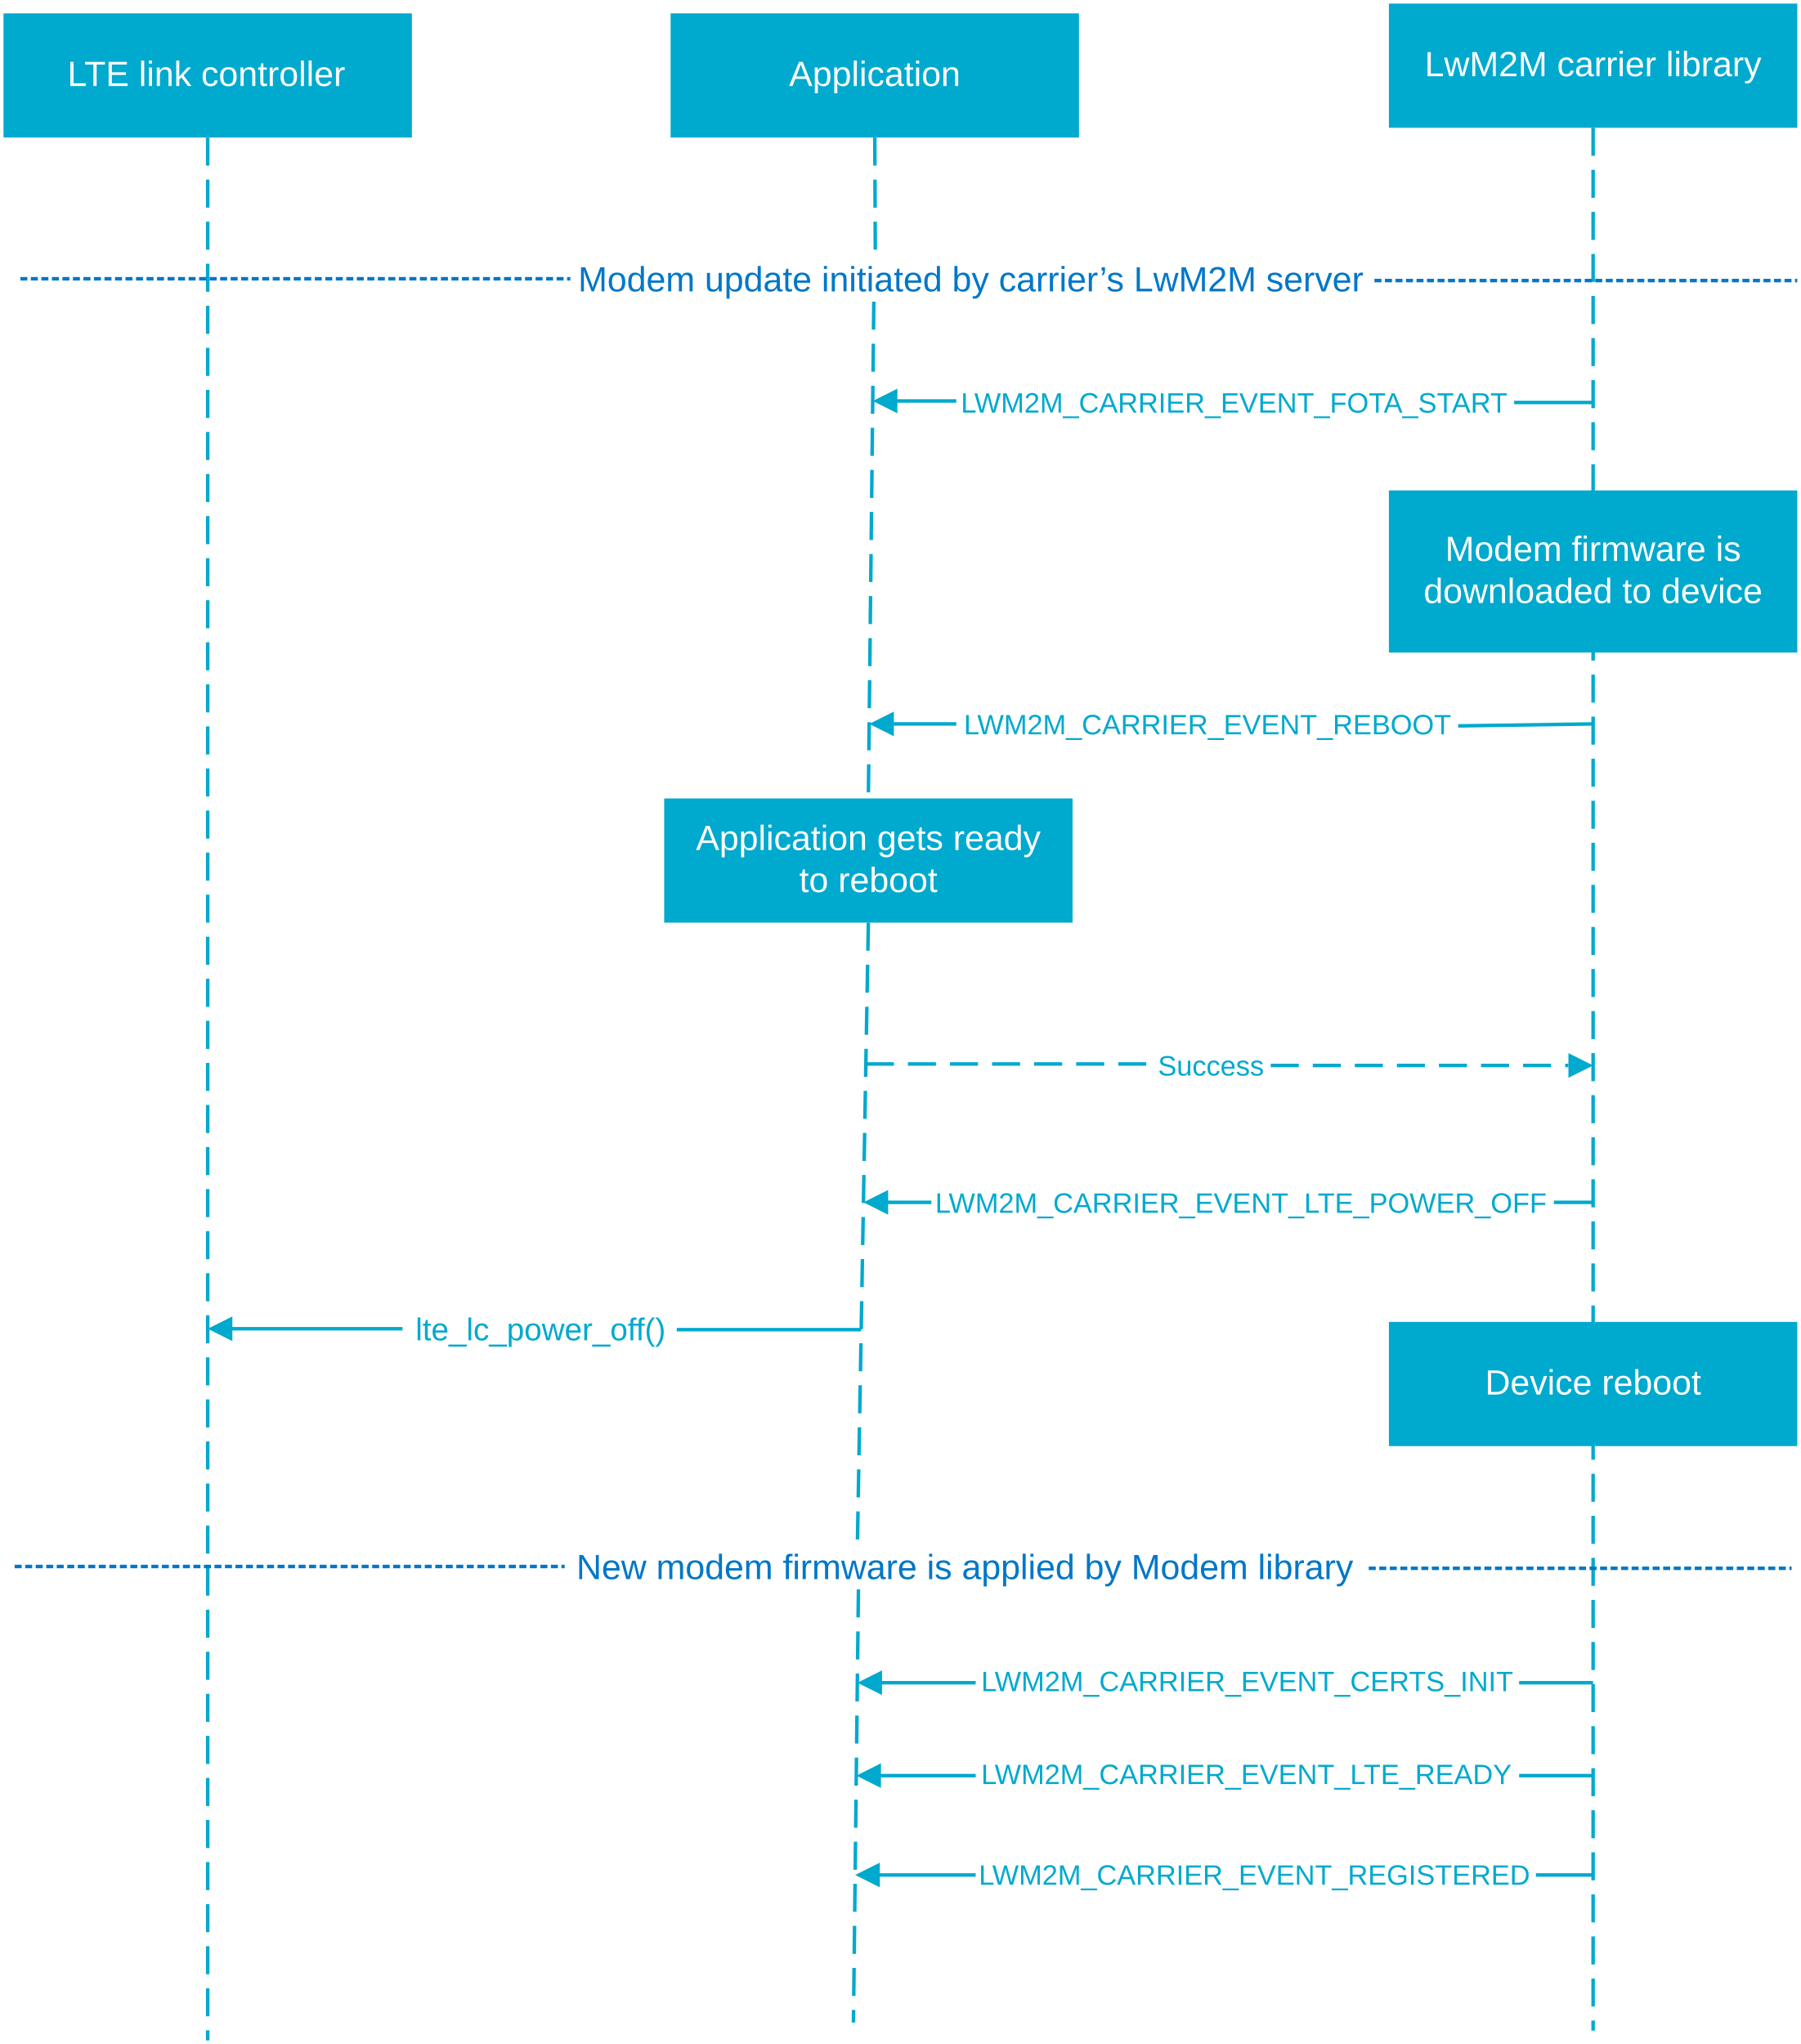
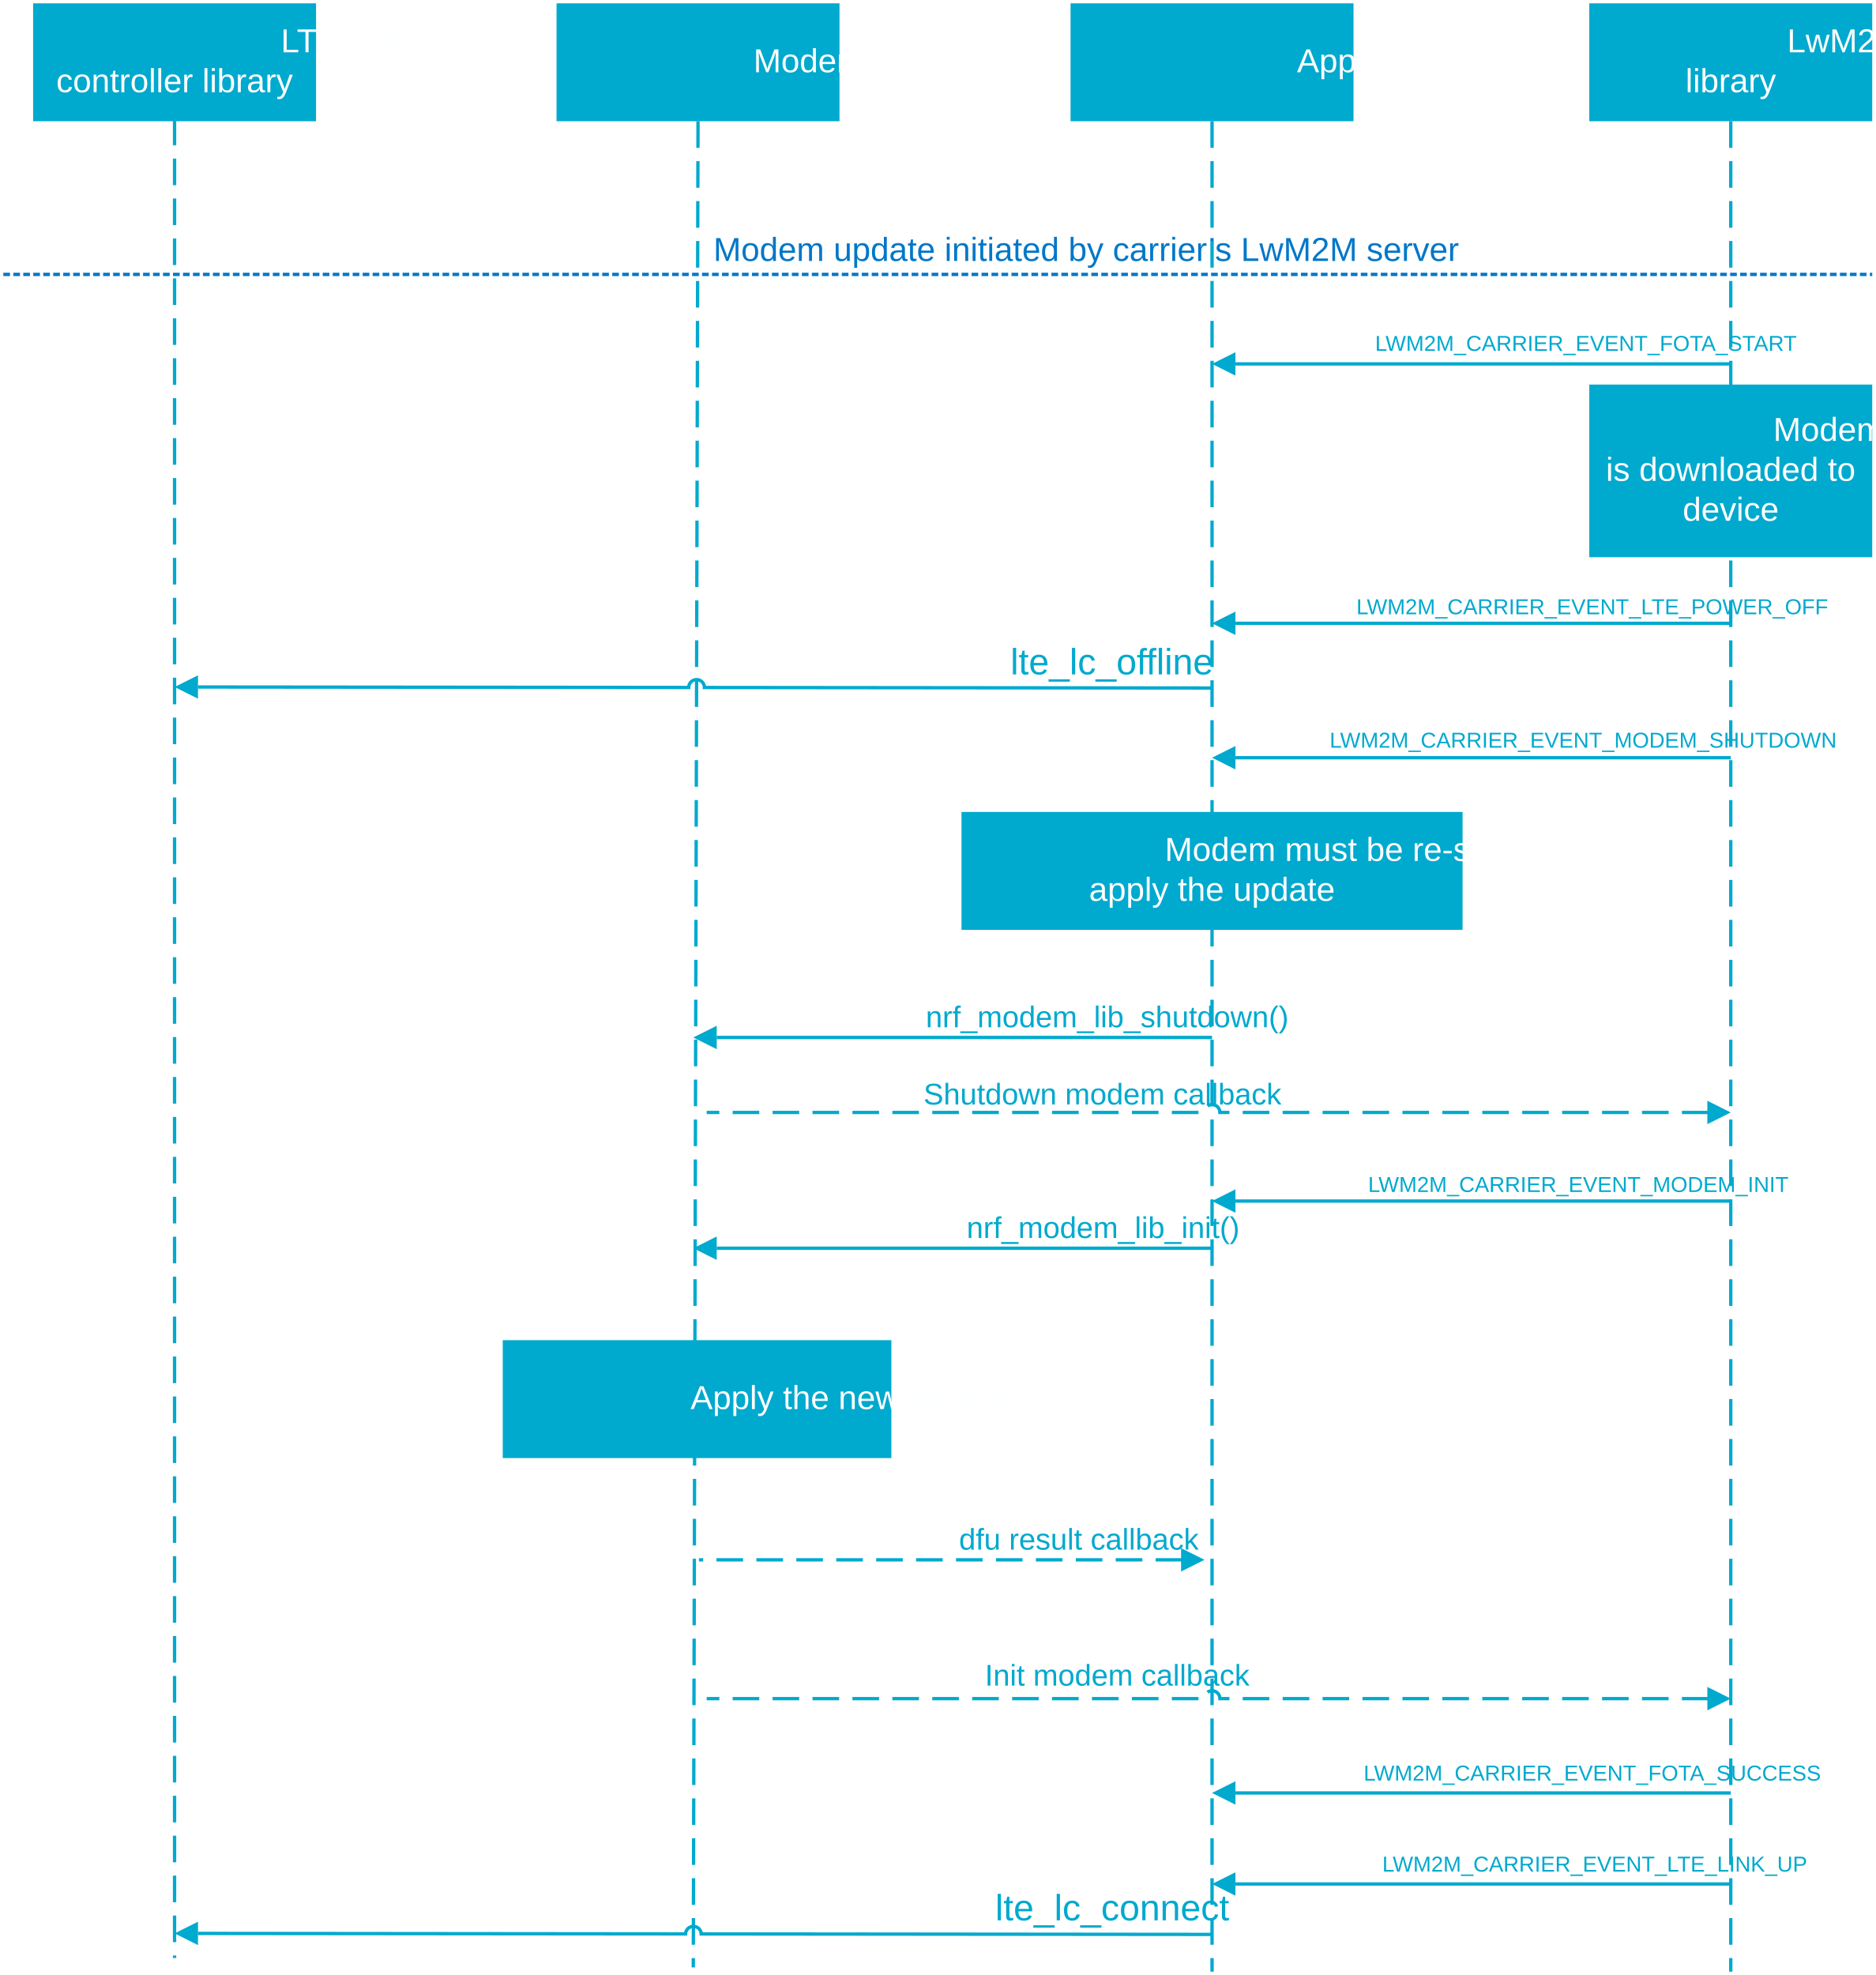
- <svg xmlns="http://www.w3.org/2000/svg" xmlns:xlink="http://www.w3.org/1999/xlink" width="7.136in" height="8.099in" viewBox="0 0 513.803 583.102" xml:space="preserve" color-interpolation-filters="sRGB" class="st14">
+ <svg xmlns="http://www.w3.org/2000/svg" xmlns:ns1="http://schemas.microsoft.com/visio/2003/SVGExtensions/" xmlns:xlink="http://www.w3.org/1999/xlink" width="7.829in" height="8.243in" viewBox="0 0 563.707 593.513" xml:space="preserve" color-interpolation-filters="sRGB" class="st14">
+   <ns1:documentProperties ns1:langID="1035" ns1:viewMarkup="false" />
  <style type="text/css">
	
		.st1 {fill:#00a9ce;stroke:none;stroke-width:1}
		.st2 {fill:#feffff;font-family:Arial;font-size:0.833em}
- 		.st3 {stroke:#00a9ce;stroke-dasharray:8,4;stroke-linecap:butt;stroke-width:1}
- 		.st4 {font-size:1em}
- 		.st5 {fill:none;stroke:none;stroke-width:1}
- 		.st6 {fill:#0077c8;font-family:Arial;font-size:0.833em}
- 		.st7 {stroke:#0077c8;stroke-dasharray:2,1;stroke-linecap:butt;stroke-width:1}
- 		.st8 {marker-start:url(#mrkr4-44);stroke:#00a9ce;stroke-linecap:butt;stroke-width:1}
- 		.st9 {fill:#00a9ce;fill-opacity:1;stroke:#00a9ce;stroke-opacity:1;stroke-width:0.284}
- 		.st10 {fill:#00a9ce;font-family:Arial;font-size:0.667em}
- 		.st11 {stroke:#00a9ce;stroke-linecap:butt;stroke-width:1}
- 		.st12 {marker-end:url(#mrkr4-70);stroke:#00a9ce;stroke-dasharray:8,4;stroke-linecap:butt;stroke-width:1}
- 		.st13 {fill:#00a9ce;font-family:Arial;font-size:0.75em}
+ 		.st3 {font-size:1em}
+ 		.st4 {fill:none;stroke:none;stroke-width:1}
+ 		.st5 {fill:#0077c8;font-family:Arial;font-size:0.833em}
+ 		.st6 {stroke:#0077c8;stroke-dasharray:2,1;stroke-linecap:butt;stroke-width:1}
+ 		.st7 {fill:#00a9ce;font-family:Arial;font-size:0.542em}
+ 		.st8 {fill:#00a9ce;font-family:Arial;font-size:0.75em}
+ 		.st9 {stroke:#00a9ce;stroke-dasharray:8,4;stroke-linecap:butt;stroke-width:1}
+ 		.st10 {marker-start:url(#mrkr4-37);stroke:#00a9ce;stroke-dasharray:8,4;stroke-linecap:butt;stroke-width:1}
+ 		.st11 {fill:#00a9ce;fill-opacity:1;stroke:#00a9ce;stroke-opacity:1;stroke-width:0.284}
+ 		.st12 {fill:#00a9ce;font-family:Arial;font-size:0.917em}
+ 		.st13 {marker-end:url(#mrkr4-55);stroke:#00a9ce;stroke-linecap:butt;stroke-width:1}
		.st14 {fill:none;fill-rule:evenodd;font-size:12px;overflow:visible;stroke-linecap:square;stroke-miterlimit:3}
	
	</style>
  <defs id="Markers">
    <g id="lend4">
      <path d="M 2 1 L 0 0 L 2 -1 L 2 1 " style="stroke:none" />
    </g>
-     <marker id="mrkr4-44" class="st9" refX="6.68" orient="auto" markerUnits="strokeWidth" overflow="visible">
+     <marker id="mrkr4-37" class="st11" ns1:arrowType="4" ns1:arrowSize="2" ns1:setback="6.68" refX="6.68" orient="auto" markerUnits="strokeWidth" overflow="visible">
      <use xlink:href="#lend4" transform="scale(3.52) " />
    </marker>
-     <marker id="mrkr4-70" class="st9" refX="-7.04" orient="auto" markerUnits="strokeWidth" overflow="visible">
+     <marker id="mrkr4-55" class="st11" ns1:arrowType="4" ns1:arrowSize="2" ns1:setback="7.04" refX="-7.04" orient="auto" markerUnits="strokeWidth" overflow="visible">
      <use xlink:href="#lend4" transform="scale(-3.52,-3.52) " />
    </marker>
  </defs>
-   <g>
-     <g id="shape80-1" transform="translate(1,-543.879)">
-       <rect x="0" y="547.669" width="116.519" height="35.433" class="st1" />
-       <text x="18.24" y="568.39" class="st2">LTE link controller</text>
-     </g>
-     <g id="shape81-4" transform="translate(52.1728,-543.879)">
-       <path d="M7.09 583.1 L7.09 1125.98" class="st3" />
-     </g>
-     <g id="shape82-7" transform="translate(191.339,-543.879)">
-       <rect x="0" y="547.669" width="116.519" height="35.433" class="st1" />
-       <text x="33.8" y="568.39" class="st2">Application</text>
-     </g>
-     <g id="shape83-10" transform="translate(242.586,-543.879)">
-       <path d="M7.01 583.1 L7.16 616.87" class="st3" />
-     </g>
-     <g id="shape77-13" transform="translate(189.504,-319.898)">
-       <rect x="0" y="547.669" width="116.519" height="35.433" class="st1" />
-       <text x="9.06" y="562.39" class="st2">Application gets ready <tspan x="38.52" dy="1.2em" class="st4">to reboot</tspan>
-       </text>
-     </g>
-     <g id="shape84-17" transform="translate(396.284,-546.669)">
-       <rect x="0" y="547.669" width="116.519" height="35.433" class="st1" />
-       <text x="10.2" y="568.39" class="st2">LwM2M carrier library</text>
-     </g>
-     <g id="shape85-20" transform="translate(447.457,-546.669)">
-       <path d="M7.09 583.1 L7.09 1125.98" class="st3" />
-     </g>
-     <g id="shape69-23" transform="translate(396.284,-396.955)">
-       <rect x="0" y="536.853" width="116.519" height="46.249" class="st1" />
-       <text x="16.03" y="556.98" class="st2">Modem firmware is <tspan x="9.89" dy="1.2em" class="st4">downloaded to device</tspan>
-       </text>
-     </g>
-     <g id="shape79-27" transform="translate(396.284,-170.557)">
-       <rect x="0" y="547.669" width="116.519" height="35.433" class="st1" />
-       <text x="27.41" y="568.39" class="st2">Device reboot</text>
-     </g>
-     <g id="shape86-30" transform="translate(157.585,-497.063)">
-       <rect x="0" y="570.052" width="238.699" height="13.05" class="st5" />
-       <text x="7.36" y="580.18" class="st6">Modem update initiated by carrier’s LwM2M server</text>
-     </g>
-     <g id="shape87-33" transform="translate(5.80613,-503.588)">
-       <path d="M0 583.1 L156.92 583.1" class="st7" />
-     </g>
-     <g id="shape88-36" transform="translate(392.153,-503.076)">
-       <path d="M0 583.1 L120.65 583.1" class="st7" />
-     </g>
-     <g id="shape89-39" transform="translate(249.011,-468.717)">
-       <path d="M6.68 583.1 L7.04 583.1 L23.85 583.1" class="st8" />
-     </g>
-     <g id="shape90-45" transform="translate(261.21,-459.22)">
-       <rect x="0" y="564.11" width="183.687" height="18.992" class="st5" />
-       <text x="12.94" y="576.91" class="st10">LWM2M_CARRIER_EVENT_FOTA_START</text>
-     </g>
-     <g id="shape91-48" transform="translate(432.015,-468.291)">
-       <path d="M0 583.1 L22.53 583.1" class="st11" />
-     </g>
-     <g id="shape92-51" transform="translate(247.997,-376.591)">
-       <path d="M6.68 583.1 L7.04 583.1 L24.86 583.1" class="st8" />
-     </g>
-     <g id="shape93-56" transform="translate(407.513,-375.964) rotate(-0.839578)">
-       <path d="M0 583.1 L38.49 583.1" class="st11" />
-     </g>
-     <g id="shape94-59" transform="translate(259.354,-366.53)">
-       <rect x="0" y="564.11" width="170.864" height="18.992" class="st5" />
-       <text x="15.64" y="576.01" class="st10">LWM2M_CARRIER_EVENT_REBOOT</text>
-     </g>
-     <g id="shape95-62" transform="translate(247.054,-279.575)">
-       <path d="M0 583.1 L82.8 583.1" class="st3" />
-     </g>
-     <g id="shape96-65" transform="translate(362.567,-279.15)">
-       <path d="M0 583.1 L84.94 583.1" class="st12" />
-     </g>
-     <g id="shape97-71" transform="translate(325.716,-270.079)">
-       <rect x="0" y="564.11" width="39.575" height="18.992" class="st5" />
-       <text x="4.67" y="576.91" class="st10">Success</text>
-     </g>
-     <g id="shape99-74" transform="translate(246.359,-240.099)">
-       <path d="M6.68 583.1 L7.04 583.1 L19.37 583.1" class="st8" />
-     </g>
-     <g id="shape100-79" transform="translate(443.354,-240.099)">
-       <path d="M0 583.1 L11.19 583.1" class="st11" />
-     </g>
-     <g id="shape101-82" transform="translate(259.354,-230.039)">
-       <rect x="0" y="564.11" width="190.52" height="18.992" class="st5" />
-       <text x="7.47" y="576.01" class="st10">LWM2M_CARRIER_EVENT_LTE_POWER_OFF</text>
-     </g>
-     <g id="shape102-85" transform="translate(59.2594,-204.031)">
-       <path d="M6.68 583.1 L7.04 583.1 L55.58 583.1" class="st8" />
-     </g>
-     <g id="shape103-90" transform="translate(110.494,-197.654)">
-       <rect x="0" y="570.346" width="87.663" height="12.756" class="st5" />
-       <text x="8.06" y="580.02" class="st13">lte_lc_power_off()</text>
-     </g>
-     <g id="shape104-93" transform="translate(193.095,-203.775)">
-       <path d="M0 583.1 L52.62 583.1" class="st11" />
-     </g>
-     <g id="shape105-96" transform="translate(155.965,-129.682)">
-       <rect x="0" y="570.052" width="238.699" height="13.05" class="st5" />
-       <text x="8.48" y="580.18" class="st6">New modem firmware is applied by Modem library</text>
-     </g>
-     <g id="shape106-99" transform="translate(4.18633,-136.207)">
-       <path d="M0 583.1 L156.92 583.1" class="st7" />
-     </g>
-     <g id="shape107-102" transform="translate(390.533,-135.695)">
-       <path d="M0 583.1 L120.65 583.1" class="st7" />
-     </g>
-     <g id="shape108-105" transform="translate(244.623,-103.047)">
-       <path d="M6.68 583.1 L7.04 583.1 L33.76 583.1" class="st8" />
-     </g>
-     <g id="shape109-110" transform="translate(433.433,-103.047)">
-       <path d="M0 583.1 L21.11 583.1" class="st11" />
-     </g>
-     <g id="shape110-113" transform="translate(274.693,-93.5512)">
-       <rect x="0" y="564.11" width="162.992" height="18.992" class="st5" />
-       <text x="5.26" y="576.01" class="st10">LWM2M_CARRIER_EVENT_CERTS_INIT</text>
-     </g>
-     <g id="shape112-116" transform="translate(244.319,-76.5433)">
-       <path d="M6.68 583.1 L7.04 583.1 L34.07 583.1" class="st8" />
-     </g>
-     <g id="shape113-121" transform="translate(433.433,-76.5433)">
-       <path d="M0 583.1 L21.11 583.1" class="st11" />
-     </g>
-     <g id="shape114-124" transform="translate(274.693,-67.0472)">
-       <rect x="0" y="564.11" width="162.992" height="18.992" class="st5" />
-       <text x="5.25" y="576.01" class="st10">LWM2M_CARRIER_EVENT_LTE_READY</text>
-     </g>
-     <g id="shape116-127" transform="translate(243.994,-48.1968)">
-       <path d="M6.68 583.1 L7.04 583.1 L34.39 583.1" class="st8" />
-     </g>
-     <g id="shape117-132" transform="translate(438.239,-48.1968)">
-       <path d="M0 583.1 L16.3 583.1" class="st11" />
-     </g>
-     <g id="shape118-135" transform="translate(273.832,-38.331)">
-       <rect x="0" y="564.11" width="168.661" height="18.992" class="st5" />
-       <text x="5.43" y="576.01" class="st10">LWM2M_CARRIER_EVENT_REGISTERED</text>
-     </g>
-     <g id="shape119-138" transform="translate(255.63,-497.063)">
-       <path d="M-6.31 583.1 L-7.87 724.83" class="st3" />
-     </g>
-     <g id="shape120-141" transform="translate(253.291,-319.898)">
-       <path d="M-5.53 583.1 L-8.65 760.27" class="st3" />
-     </g>
-     <g id="shape121-144" transform="translate(251.307,-129.682)">
-       <path d="M-6.38 583.1 L-7.8 706.68" class="st3" />
+   <g ns1:mID="0" ns1:index="1" ns1:groupContext="foregroundPage">
+     <ns1:pageProperties ns1:drawingScale="0.0393701" ns1:pageScale="0.0393701" ns1:drawingUnits="24" ns1:shadowOffsetX="8.50394" ns1:shadowOffsetY="-8.50394" />
+     <ns1:layer ns1:name="Connector" ns1:index="0" />
+     <g id="shape84-1" ns1:mID="84" ns1:groupContext="shape" transform="translate(477.668,-557.08)">
+       <ns1:userDefs>
+         <ns1:ud ns1:nameU="visVersion" ns1:val="VT0(15):26" />
+       </ns1:userDefs>
+       <ns1:textBlock ns1:margins="rect(4,4,4,4)" ns1:tabSpace="42.5197" />
+       <ns1:textRect cx="42.52" cy="575.796" width="85.04" height="35.433" />
+       <rect x="0" y="558.08" width="85.039" height="35.433" class="st1" />
+       <text x="9.46" y="572.8" class="st2" ns1:langID="1044">
+         <ns1:paragraph ns1:horizAlign="1" />
+         <ns1:tabList />LwM2M carrier <tspan x="28.91" dy="1.2em" class="st3">library</tspan>
+       </text>
+     </g>
+     <g id="shape86-5" ns1:mID="86" ns1:groupContext="shape" transform="translate(160.188,-512.171)">
+       <ns1:textBlock ns1:margins="rect(4,4,4,4)" ns1:tabSpace="42.5197" />
+       <ns1:textRect cx="116.22" cy="586.988" width="232.45" height="13.05" />
+       <rect x="0" y="580.462" width="232.441" height="13.05" class="st4" />
+       <text x="4.23" y="590.59" class="st5" ns1:langID="1044">
+         <ns1:paragraph ns1:horizAlign="1" />
+         <ns1:tabList />Modem update initiated by carrier’s LwM2M server</text>
+     </g>
+     <g id="shape87-8" ns1:mID="87" ns1:groupContext="shape" transform="translate(1,-511.048)">
+       <path d="M0 593.51 L561.71 593.51" class="st6" />
+     </g>
+     <g id="shape90-11" ns1:mID="90" ns1:groupContext="shape" transform="translate(369.584,-483.636)">
+       <ns1:textBlock ns1:margins="rect(4,4,4,4)" ns1:tabSpace="42.5197" />
+       <ns1:textRect cx="75.302" cy="587.135" width="150.61" height="12.756" />
+       <rect x="0" y="580.757" width="150.603" height="12.756" class="st4" />
+       <text x="11.19" y="589.08" class="st7" ns1:langID="1044">
+         <ns1:paragraph ns1:horizAlign="1" />
+         <ns1:tabList />LWM2M_CARRIER_EVENT_FOTA_START</text>
+     </g>
+     <g id="shape94-14" ns1:mID="94" ns1:groupContext="shape" transform="translate(356.296,-364.394)">
+       <ns1:textBlock ns1:margins="rect(4,4,4,4)" ns1:tabSpace="42.5197" />
+       <ns1:textRect cx="87.208" cy="587.135" width="174.42" height="12.756" />
+       <rect x="0" y="580.757" width="174.416" height="12.756" class="st4" />
+       <text x="10.82" y="589.08" class="st7" ns1:langID="1044">
+         <ns1:paragraph ns1:horizAlign="1" />
+         <ns1:tabList />LWM2M_CARRIER_EVENT_MODEM_SHUTDOWN</text>
+     </g>
+     <g id="shape101-17" ns1:mID="101" ns1:groupContext="shape" transform="translate(366.75,-227.764)">
+       <ns1:textBlock ns1:margins="rect(4,4,4,4)" ns1:tabSpace="42.5197" />
+       <ns1:textRect cx="75.302" cy="584.017" width="150.61" height="18.992" />
+       <rect x="0" y="574.521" width="150.603" height="18.992" class="st4" />
+       <text x="11.92" y="585.97" class="st7" ns1:langID="1044">
+         <ns1:paragraph ns1:horizAlign="1" />
+         <ns1:tabList />LWM2M_CARRIER_EVENT_MODEM_INIT</text>
+     </g>
+     <g id="shape103-20" ns1:mID="103" ns1:groupContext="shape" transform="translate(226.05,-281.742)">
+       <ns1:textBlock ns1:margins="rect(4,4,4,4)" ns1:tabSpace="42.5197" />
+       <ns1:textRect cx="61.696" cy="587.135" width="123.4" height="12.756" />
+       <rect x="0" y="580.757" width="123.393" height="12.756" class="st4" />
+       <text x="7.17" y="590.44" class="st8" ns1:langID="1044">
+         <ns1:paragraph ns1:horizAlign="1" />
+         <ns1:tabList />nrf_modem_lib_shutdown()</text>
+     </g>
+     <g id="shape120-23" ns1:mID="120" ns1:groupContext="shape" ns1:layerMember="0" transform="translate(357.196,-557.08)">
+       <path d="M7.09 593.51 L7.09 1149.59" class="st9" />
+     </g>
+     <g id="shape130-26" ns1:mID="130" ns1:groupContext="shape" transform="translate(228.119,-218.41)">
+       <ns1:textBlock ns1:margins="rect(4,4,4,4)" ns1:tabSpace="42.5197" />
+       <ns1:textRect cx="58.402" cy="587.135" width="116.81" height="12.756" />
+       <rect x="0" y="580.757" width="116.804" height="12.756" class="st4" />
+       <text x="17.39" y="590.44" class="st8" ns1:langID="1044">
+         <ns1:paragraph ns1:horizAlign="1" />
+         <ns1:tabList />nrf_modem_lib_init()</text>
+     </g>
+     <g id="shape142-29" ns1:mID="142" ns1:groupContext="shape" transform="translate(224.633,-255.708)">
+       <ns1:textBlock ns1:margins="rect(4,4,4,4)" ns1:tabSpace="42.5197" />
+       <ns1:textRect cx="61.696" cy="584.017" width="123.4" height="18.992" />
+       <rect x="0" y="574.521" width="123.393" height="18.992" class="st4" />
+       <text x="7.92" y="587.62" class="st8" ns1:langID="1044">
+         <ns1:paragraph ns1:horizAlign="1" />
+         <ns1:tabList />Shutdown modem callback</text>
+     </g>
+     <g id="shape143-32" ns1:mID="143" ns1:groupContext="shape" ns1:layerMember="0" transform="translate(520.188,-252.121)">
+       <path d="M-6.68 586.43 L-7.04 586.43 L-153.54 586.43 A2.362 2.362 -180 1 0 -158.27 586.43 L-307.79 586.43" class="st10" />
+     </g>
+     <g id="shape155-38" ns1:mID="155" ns1:groupContext="shape" transform="translate(362.262,-50.8823)">
+       <ns1:textBlock ns1:margins="rect(4,4,4,4)" ns1:tabSpace="42.5197" />
+       <ns1:textRect cx="84.225" cy="584.017" width="168.45" height="18.992" />
+       <rect x="0" y="574.521" width="168.45" height="18.992" class="st4" />
+       <text x="15.06" y="585.97" class="st7" ns1:langID="1044">
+         <ns1:paragraph ns1:horizAlign="1" />
+         <ns1:tabList />LWM2M_CARRIER_EVENT_FOTA_SUCCESS</text>
+     </g>
+     <g id="shape158-41" ns1:mID="158" ns1:groupContext="shape" transform="translate(236.58,-81.0713)">
+       <ns1:textBlock ns1:margins="rect(4,4,4,4)" ns1:tabSpace="42.5197" />
+       <ns1:textRect cx="54.172" cy="584.017" width="108.35" height="18.992" />
+       <rect x="0" y="574.521" width="108.343" height="18.992" class="st4" />
+       <text x="14.41" y="587.62" class="st8" ns1:langID="1044">
+         <ns1:paragraph ns1:horizAlign="1" />
+         <ns1:tabList />Init modem callback</text>
+     </g>
+     <g id="shape160-44" ns1:mID="160" ns1:groupContext="shape" transform="translate(362.262,-401.386)">
+       <ns1:textBlock ns1:margins="rect(4,4,4,4)" ns1:tabSpace="42.5197" />
+       <ns1:textRect cx="84.225" cy="584.017" width="168.45" height="18.992" />
+       <rect x="0" y="574.521" width="168.45" height="18.992" class="st4" />
+       <text x="12.89" y="585.97" class="st7" ns1:langID="1044">
+         <ns1:paragraph ns1:horizAlign="1" />
+         <ns1:tabList />LWM2M_CARRIER_EVENT_LTE_POWER_OFF</text>
+     </g>
+     <g id="shape164-47" ns1:mID="164" ns1:groupContext="shape" transform="translate(236.723,-387.78)">
+       <ns1:textBlock ns1:margins="rect(4,4,4,4)" ns1:tabSpace="42.5197" />
+       <ns1:textRect cx="42.52" cy="587.135" width="85.04" height="12.756" />
+       <rect x="0" y="580.757" width="85.039" height="12.756" class="st4" />
+       <text x="11.94" y="590.44" class="st12" ns1:langID="1044">
+         <ns1:paragraph ns1:horizAlign="1" />
+         <ns1:tabList />lte_lc_offline</text>
+     </g>
+     <g id="shape165-50" ns1:mID="165" ns1:groupContext="shape" ns1:layerMember="0" transform="translate(364.282,-5.26026)">
+       <path d="M0 586.58 L-153.52 586.43 A2.362 2.362 -180 0 0 -158.24 586.42 L-304.77 586.28" class="st13" />
+     </g>
+     <g id="shape166-56" ns1:mID="166" ns1:groupContext="shape" transform="translate(236.723,-13.35)">
+       <ns1:textBlock ns1:margins="rect(4,4,4,4)" ns1:tabSpace="42.5197" />
+       <ns1:textRect cx="42.52" cy="587.135" width="85.04" height="12.756" />
+       <rect x="0" y="580.757" width="85.039" height="12.756" class="st4" />
+       <text x="7.36" y="590.44" class="st12" ns1:langID="1044">
+         <ns1:paragraph ns1:horizAlign="1" />
+         <ns1:tabList />lte_lc_connect</text>
+     </g>
+     <g id="shape167-59" ns1:mID="167" ns1:groupContext="shape" transform="translate(377.106,-23.528)">
+       <ns1:textBlock ns1:margins="rect(4,4,4,4)" ns1:tabSpace="42.5197" />
+       <ns1:textRect cx="70.123" cy="584.017" width="140.25" height="18.992" />
+       <rect x="0" y="574.521" width="140.247" height="18.992" class="st4" />
+       <text x="5.83" y="585.97" class="st7" ns1:langID="1044">
+         <ns1:paragraph ns1:horizAlign="1" />
+         <ns1:tabList />LWM2M_CARRIER_EVENT_LTE_LINK_UP</text>
+     </g>
+     <g id="shape169-62" ns1:mID="169" ns1:groupContext="shape" transform="translate(9.95151,-557.08)">
+       <ns1:userDefs>
+         <ns1:ud ns1:nameU="visVersion" ns1:val="VT0(15):26" />
+       </ns1:userDefs>
+       <ns1:textBlock ns1:margins="rect(4,4,4,4)" ns1:tabSpace="42.5197" />
+       <ns1:textRect cx="42.52" cy="575.796" width="85.04" height="35.433" />
+       <rect x="0" y="558.08" width="85.039" height="35.433" class="st1" />
+       <text x="24.46" y="572.8" class="st2" ns1:langID="1044">
+         <ns1:paragraph ns1:horizAlign="1" />
+         <ns1:tabList />LTE link <tspan x="6.95" dy="1.2em" class="st3">controller library</tspan>
+       </text>
+     </g>
+     <g id="shape171-66" ns1:mID="171" ns1:groupContext="shape" transform="translate(167.274,-557.08)">
+       <ns1:userDefs>
+         <ns1:ud ns1:nameU="visVersion" ns1:val="VT0(15):26" />
+       </ns1:userDefs>
+       <ns1:textBlock ns1:margins="rect(4,4,4,4)" ns1:tabSpace="42.5197" />
+       <ns1:textRect cx="42.52" cy="575.796" width="85.04" height="35.433" />
+       <rect x="0" y="558.08" width="85.039" height="35.433" class="st1" />
+       <text x="9.17" y="578.8" class="st2" ns1:langID="1044">
+         <ns1:paragraph ns1:horizAlign="1" />
+         <ns1:tabList />Modem Library</text>
+     </g>
+     <g id="shape172-69" ns1:mID="172" ns1:groupContext="shape" transform="translate(321.763,-557.08)">
+       <ns1:userDefs>
+         <ns1:ud ns1:nameU="visVersion" ns1:val="VT0(15):26" />
+       </ns1:userDefs>
+       <ns1:textBlock ns1:margins="rect(4,4,4,4)" ns1:tabSpace="42.5197" />
+       <ns1:textRect cx="42.52" cy="575.796" width="85.04" height="35.433" />
+       <rect x="0" y="558.08" width="85.039" height="35.433" class="st1" />
+       <text x="18.06" y="578.8" class="st2" ns1:langID="1044">
+         <ns1:paragraph ns1:horizAlign="1" />
+         <ns1:tabList />Application</text>
+     </g>
+     <g id="shape179-72" ns1:mID="179" ns1:groupContext="shape" ns1:layerMember="0" transform="translate(216.172,-557.08)">
+       <path d="M-6.38 593.51 L-7.8 1148.32" class="st9" />
+     </g>
+     <g id="shape180-75" ns1:mID="180" ns1:groupContext="shape" ns1:layerMember="0" transform="translate(513.101,-557.08)">
+       <path d="M7.09 593.51 L7.09 1149.59" class="st9" />
+     </g>
+     <g id="shape181-78" ns1:mID="181" ns1:groupContext="shape" ns1:layerMember="0" transform="translate(59.5578,-557.859)">
+       <path d="M-7.09 593.51 L-7.09 1146.27" class="st9" />
+     </g>
+     <g id="shape183-81" ns1:mID="183" ns1:groupContext="shape" ns1:layerMember="0" transform="translate(520.188,-477.071)">
+       <path d="M0 586.43 L-148.87 586.43" class="st13" />
+     </g>
+     <g id="shape184-86" ns1:mID="184" ns1:groupContext="shape" ns1:layerMember="0" transform="translate(520.188,-399.119)">
+       <path d="M0 586.43 L-148.87 586.43" class="st13" />
+     </g>
+     <g id="shape185-91" ns1:mID="185" ns1:groupContext="shape" ns1:layerMember="0" transform="translate(520.188,-358.725)">
+       <path d="M0 586.43 L-148.87 586.43" class="st13" />
+     </g>
+     <g id="shape186-96" ns1:mID="186" ns1:groupContext="shape" ns1:layerMember="0" transform="translate(364.282,-274.655)">
+       <path d="M0 586.43 L-148.87 586.43" class="st13" />
+     </g>
+     <g id="shape77-101" ns1:mID="77" ns1:groupContext="shape" transform="translate(288.98,-314.079)">
+       <ns1:userDefs>
+         <ns1:ud ns1:nameU="visVersion" ns1:val="VT0(15):26" />
+       </ns1:userDefs>
+       <ns1:textBlock ns1:margins="rect(4,4,4,4)" ns1:tabSpace="42.5197" />
+       <ns1:textRect cx="75.302" cy="575.796" width="150.61" height="35.433" />
+       <rect x="0" y="558.08" width="150.603" height="35.433" class="st1" />
+       <text x="11.11" y="572.8" class="st2" ns1:langID="1044">
+         <ns1:paragraph ns1:horizAlign="1" />
+         <ns1:tabList />Modem must be re-started to <tspan x="38.33" dy="1.2em" class="st3">apply the update</tspan>
+       </text>
+     </g>
+     <g id="shape154-105" ns1:mID="154" ns1:groupContext="shape" transform="translate(151.101,-155.339)">
+       <ns1:userDefs>
+         <ns1:ud ns1:nameU="visVersion" ns1:val="VT0(15):26" />
+       </ns1:userDefs>
+       <ns1:textBlock ns1:margins="rect(4,4,4,4)" ns1:tabSpace="42.5197" />
+       <ns1:textRect cx="58.402" cy="575.796" width="116.81" height="35.433" />
+       <rect x="0" y="558.08" width="116.804" height="35.433" class="st1" />
+       <text x="6.44" y="578.8" class="st2" ns1:langID="1044">
+         <ns1:paragraph ns1:horizAlign="1" />
+         <ns1:tabList />Apply the new firmware</text>
+     </g>
+     <g id="shape69-108" ns1:mID="69" ns1:groupContext="shape" transform="translate(477.668,-426.07)">
+       <ns1:userDefs>
+         <ns1:ud ns1:nameU="visVersion" ns1:val="VT0(15):26" />
+       </ns1:userDefs>
+       <ns1:textBlock ns1:margins="rect(4,4,4,4)" ns1:tabSpace="42.5197" />
+       <ns1:textRect cx="42.52" cy="567.576" width="85.04" height="51.874" />
+       <rect x="0" y="541.639" width="85.039" height="51.874" class="st1" />
+       <text x="5.29" y="558.58" class="st2" ns1:langID="1044">
+         <ns1:paragraph ns1:horizAlign="1" />
+         <ns1:tabList />Modem firmware <tspan x="4.99" dy="1.2em" class="st3">is downloaded to </tspan>
+         <tspan x="28.07" dy="1.2em" class="st3">device</tspan>
+       </text>
+     </g>
+     <g id="shape187-113" ns1:mID="187" ns1:groupContext="shape" ns1:layerMember="0" transform="translate(520.188,-225.496)">
+       <path d="M0 586.43 L-148.87 586.43" class="st13" />
+     </g>
+     <g id="shape188-118" ns1:mID="188" ns1:groupContext="shape" ns1:layerMember="0" transform="translate(364.282,-211.323)">
+       <path d="M0 586.43 L-148.87 586.43" class="st13" />
+     </g>
+     <g id="shape190-123" ns1:mID="190" ns1:groupContext="shape" ns1:layerMember="0" transform="translate(364.282,-379.827)">
+       <path d="M0 586.58 L-152.56 586.43 A2.362 2.362 -180 1 0 -157.29 586.42 L-304.77 586.28" class="st13" />
+     </g>
+     <g id="shape193-128" ns1:mID="193" ns1:groupContext="shape" ns1:layerMember="0" transform="translate(520.188,-75.9689)">
+       <path d="M-6.68 586.43 L-7.04 586.43 L-153.54 586.43 A2.362 2.362 -180 0 0 -158.27 586.43 L-307.79 586.43" class="st10" />
+     </g>
+     <g id="shape194-133" ns1:mID="194" ns1:groupContext="shape" ns1:layerMember="0" transform="translate(520.188,-47.6224)">
+       <path d="M0 586.43 L-148.87 586.43" class="st13" />
+     </g>
+     <g id="shape195-138" ns1:mID="195" ns1:groupContext="shape" ns1:layerMember="0" transform="translate(520.188,-20.2681)">
+       <path d="M0 586.43 L-148.87 586.43" class="st13" />
+     </g>
+     <g id="shape196-143" ns1:mID="196" ns1:groupContext="shape" transform="translate(236.723,-121.04)">
+       <ns1:textBlock ns1:margins="rect(4,4,4,4)" ns1:tabSpace="42.5197" />
+       <ns1:textRect cx="42.52" cy="584.017" width="85.04" height="18.992" />
+       <rect x="0" y="574.521" width="85.039" height="18.992" class="st4" />
+       <text x="6.5" y="586.72" class="st8" ns1:langID="1044">
+         <ns1:paragraph ns1:horizAlign="1" />
+         <ns1:tabList />dfu result callback</text>
+     </g>
+     <g id="shape197-146" ns1:mID="197" ns1:groupContext="shape" ns1:layerMember="0" transform="translate(362.015,-117.683)">
+       <path d="M-6.68 586.43 L-7.04 586.43 L-151.94 586.43" class="st10" />
    </g>
  </g>
</svg>
